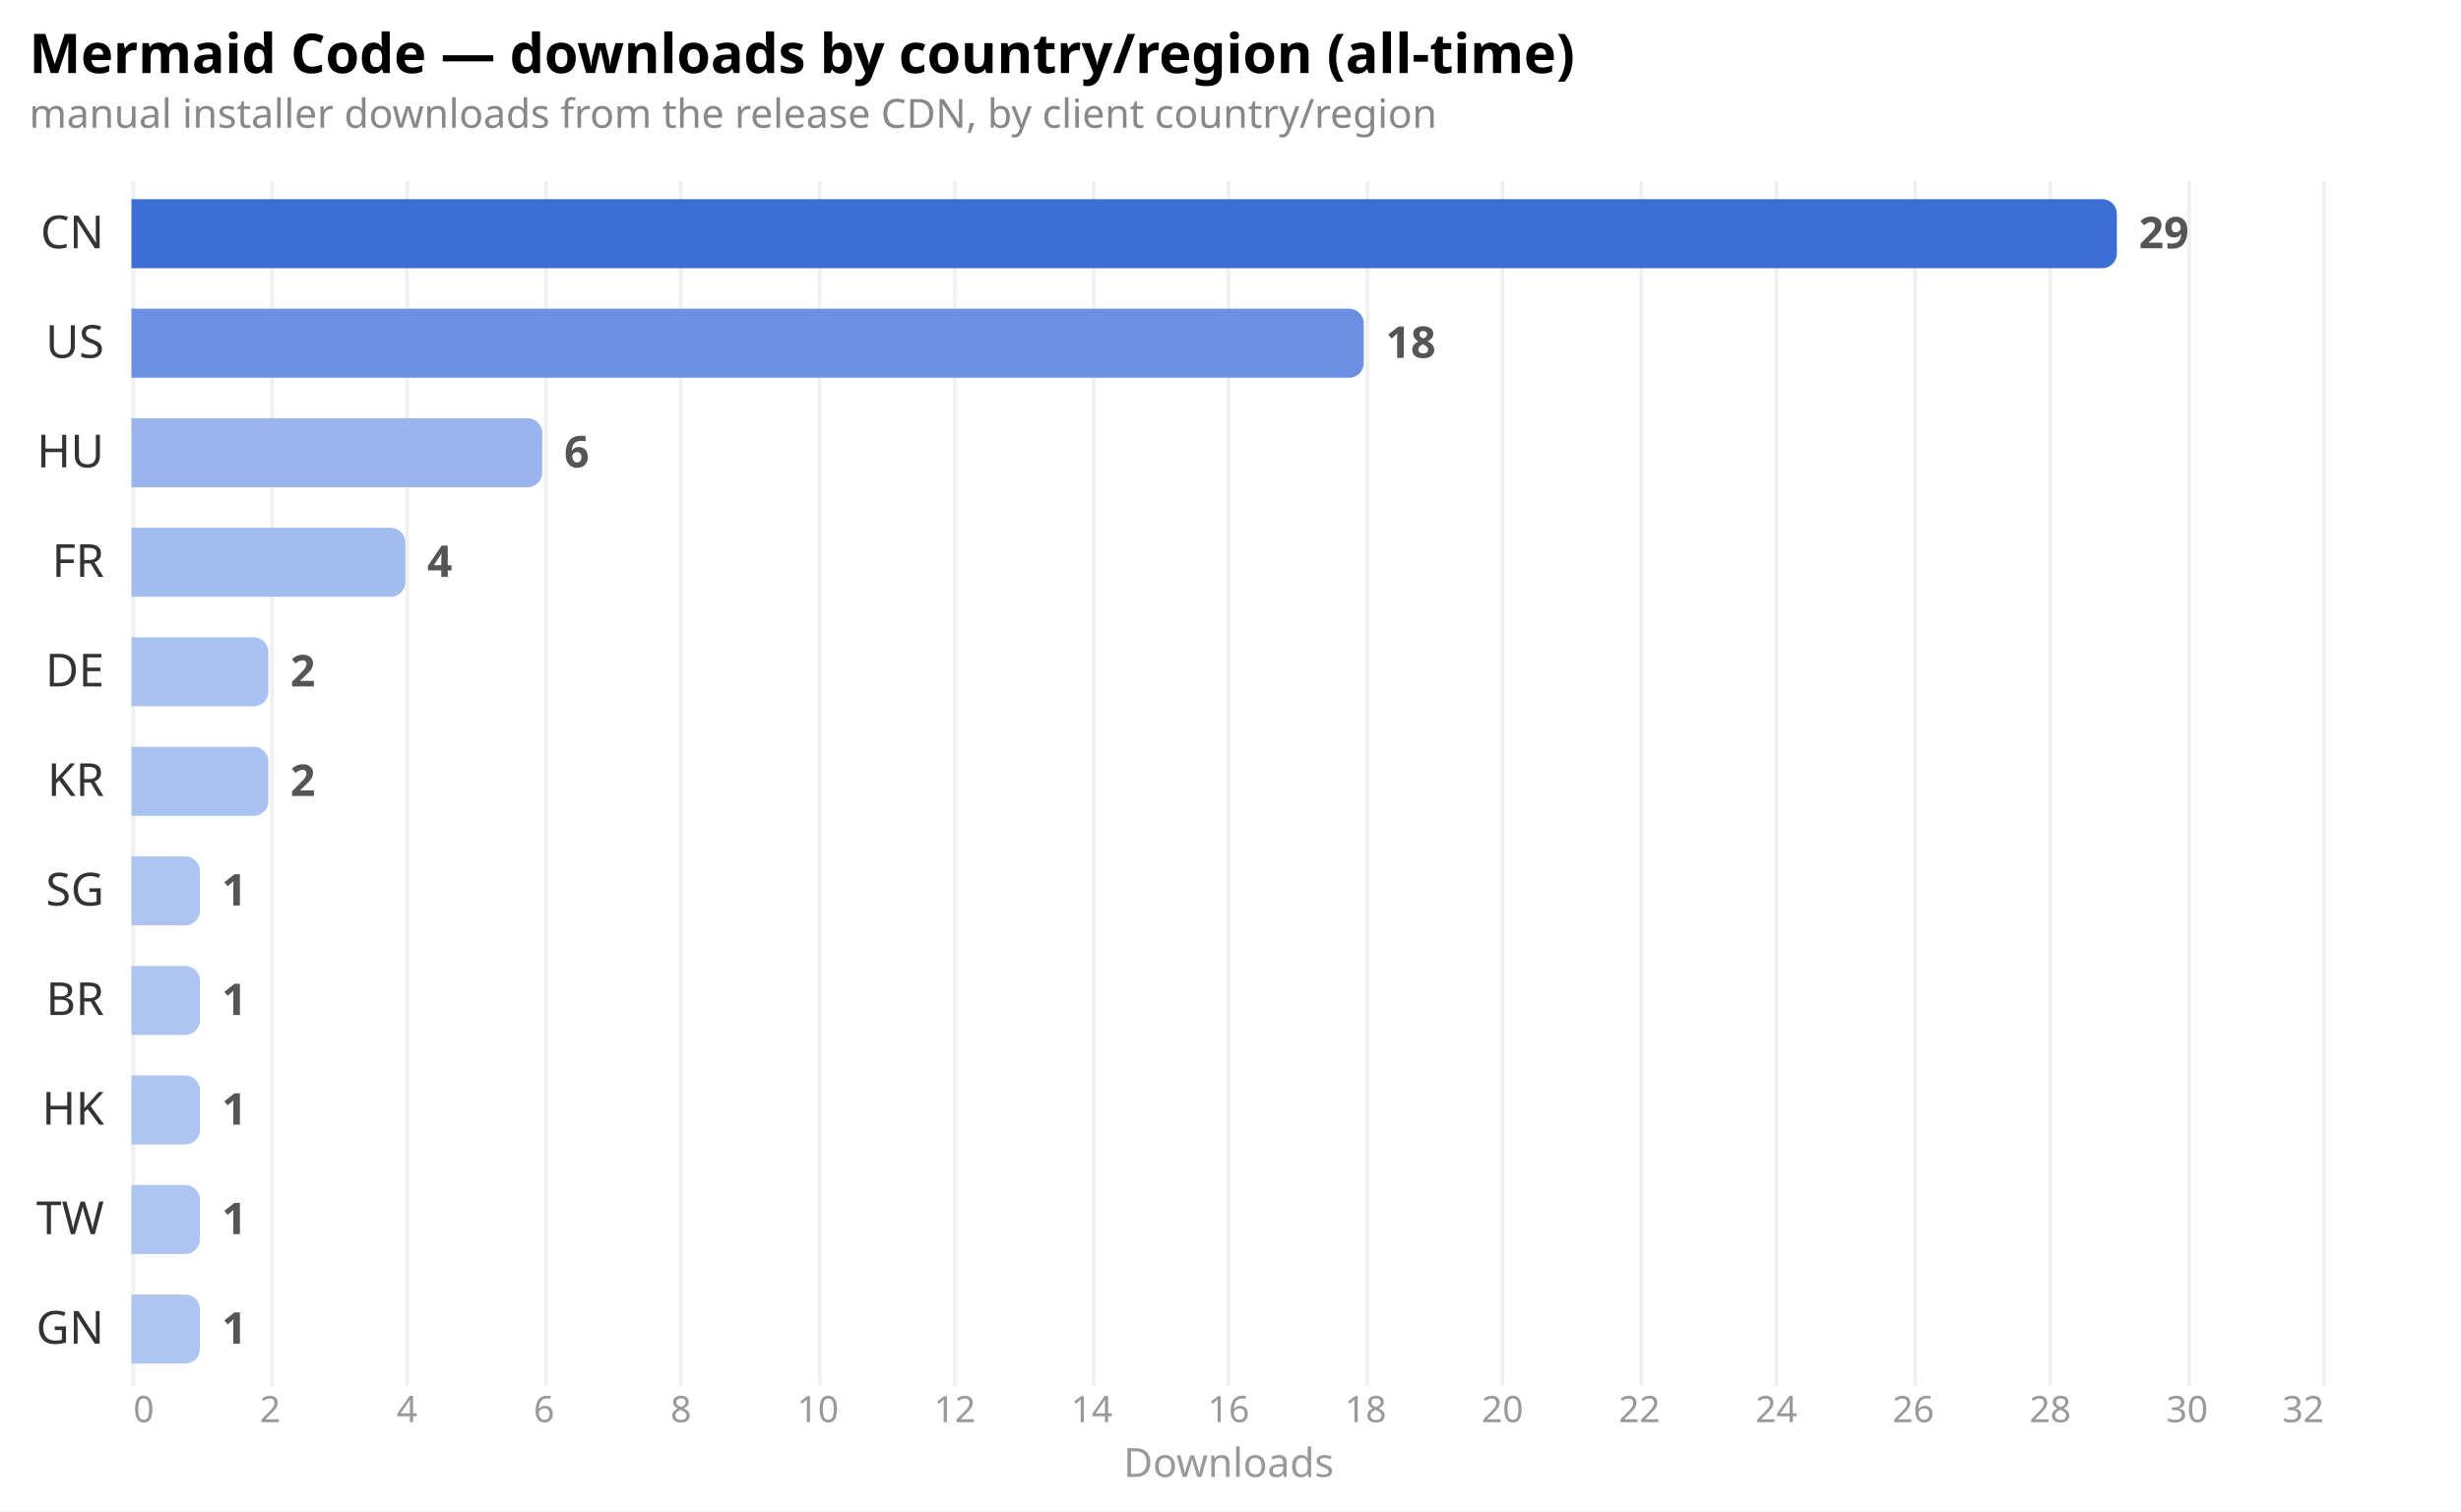
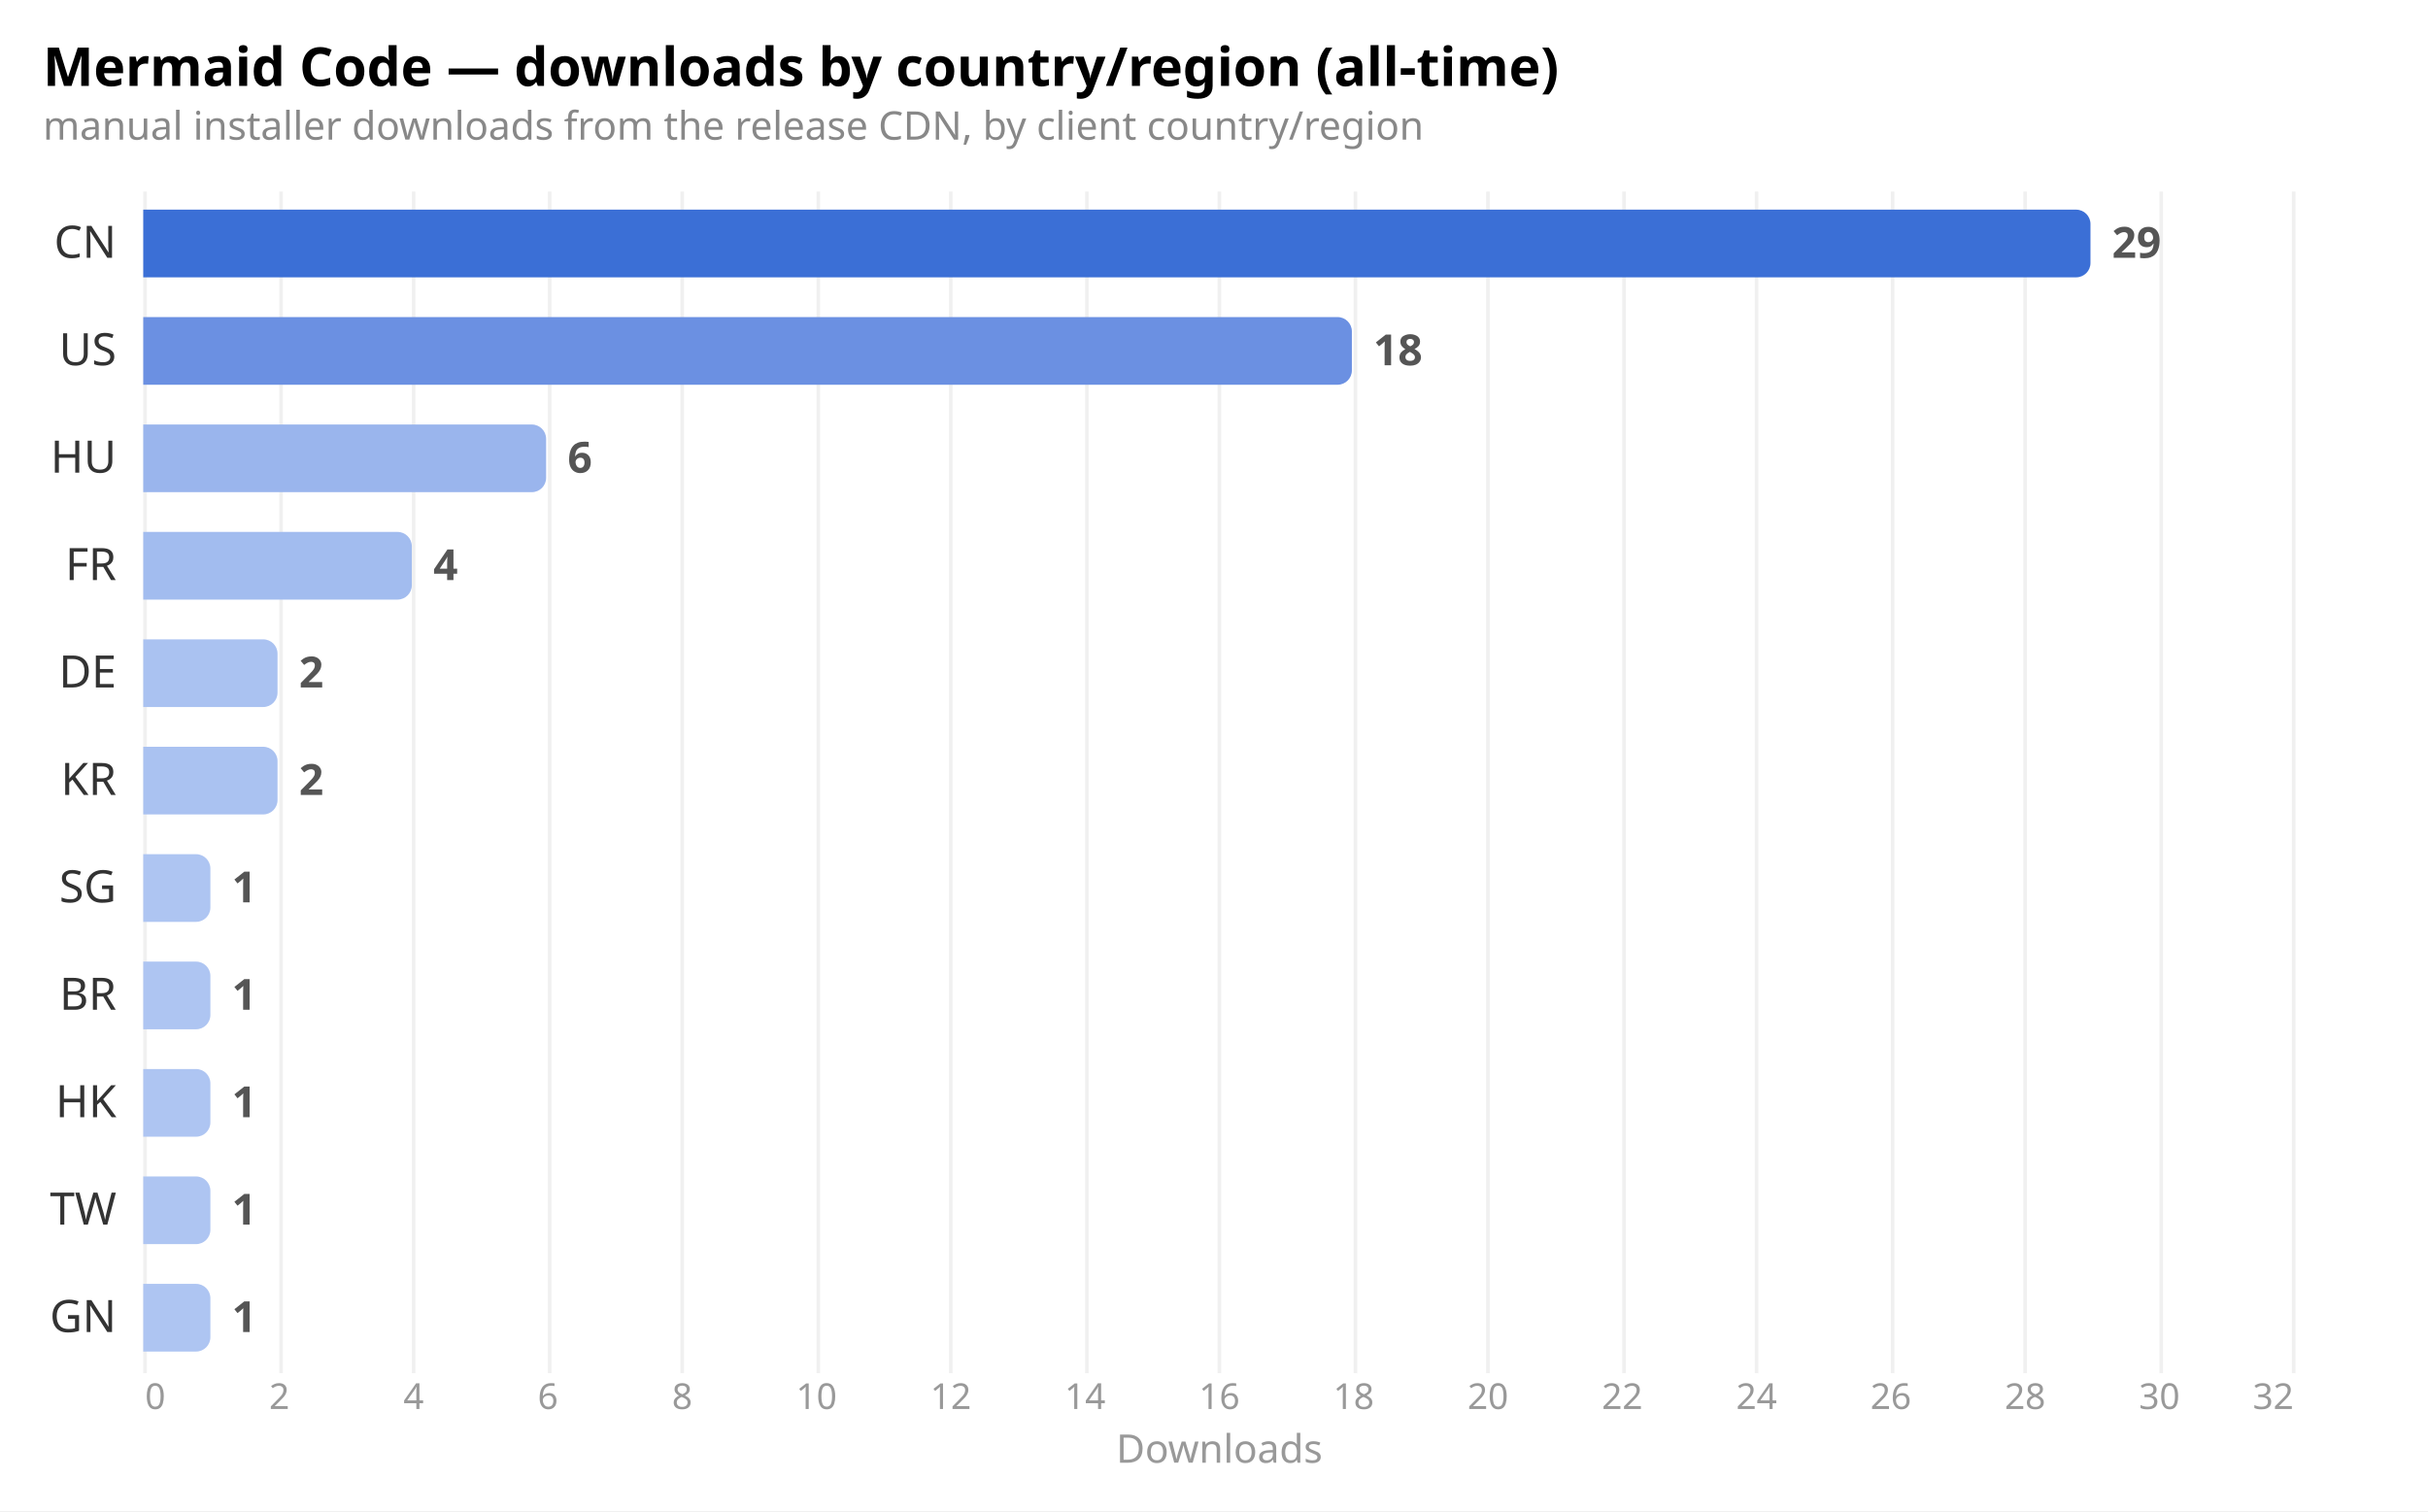
- <svg xmlns="http://www.w3.org/2000/svg" version="1.1" class="marks" width="674" height="414" viewBox="0 0 674 414">
-   <rect width="674" height="414" fill="white" />
-   <g fill="none" stroke-miterlimit="4" transform="translate(36,49)">
+ <svg xmlns="http://www.w3.org/2000/svg" version="1.1" class="marks" width="678" height="422" viewBox="0 0 678 422">
+   <rect width="678" height="422" fill="white" />
+   <g fill="none" stroke-miterlimit="4" transform="translate(40,53)">
    <g class="mark-group role-frame root" role="graphics-object" aria-roledescription="group mark container">
      <g transform="translate(0,0)">
        <path class="background" aria-hidden="true" d="M0,0h600v330h-600Z" />
        <g>
          <g class="mark-group role-axis" aria-hidden="true">
            <g transform="translate(0.5,330.5)">
              <path class="background" aria-hidden="true" d="M0,0h0v0h0Z" pointer-events="none" />
              <g>
                <g class="mark-rule role-axis-grid" pointer-events="none">
                  <line transform="translate(0,0)" x2="0" y2="-330" stroke="#f0f0f0" stroke-width="1" opacity="1" />
                  <line transform="translate(38,0)" x2="0" y2="-330" stroke="#f0f0f0" stroke-width="1" opacity="1" />
                  <line transform="translate(75,0)" x2="0" y2="-330" stroke="#f0f0f0" stroke-width="1" opacity="1" />
                  <line transform="translate(113,0)" x2="0" y2="-330" stroke="#f0f0f0" stroke-width="1" opacity="1" />
                  <line transform="translate(150,0)" x2="0" y2="-330" stroke="#f0f0f0" stroke-width="1" opacity="1" />
                  <line transform="translate(188,0)" x2="0" y2="-330" stroke="#f0f0f0" stroke-width="1" opacity="1" />
                  <line transform="translate(225,0)" x2="0" y2="-330" stroke="#f0f0f0" stroke-width="1" opacity="1" />
                  <line transform="translate(263,0)" x2="0" y2="-330" stroke="#f0f0f0" stroke-width="1" opacity="1" />
                  <line transform="translate(300,0)" x2="0" y2="-330" stroke="#f0f0f0" stroke-width="1" opacity="1" />
                  <line transform="translate(338,0)" x2="0" y2="-330" stroke="#f0f0f0" stroke-width="1" opacity="1" />
                  <line transform="translate(375,0)" x2="0" y2="-330" stroke="#f0f0f0" stroke-width="1" opacity="1" />
                  <line transform="translate(413,0)" x2="0" y2="-330" stroke="#f0f0f0" stroke-width="1" opacity="1" />
                  <line transform="translate(450,0)" x2="0" y2="-330" stroke="#f0f0f0" stroke-width="1" opacity="1" />
                  <line transform="translate(488,0)" x2="0" y2="-330" stroke="#f0f0f0" stroke-width="1" opacity="1" />
                  <line transform="translate(525,0)" x2="0" y2="-330" stroke="#f0f0f0" stroke-width="1" opacity="1" />
                  <line transform="translate(563,0)" x2="0" y2="-330" stroke="#f0f0f0" stroke-width="1" opacity="1" />
                  <line transform="translate(600,0)" x2="0" y2="-330" stroke="#f0f0f0" stroke-width="1" opacity="1" />
                </g>
              </g>
              <path class="foreground" aria-hidden="true" d="" pointer-events="none" display="none" />
            </g>
          </g>
          <g class="mark-group role-axis" role="graphics-symbol" aria-roledescription="axis" aria-label="X-axis titled 'Downloads' for a linear scale with values from 0 to 32">
            <g transform="translate(0.5,330.5)">
              <path class="background" aria-hidden="true" d="M0,0h0v0h0Z" pointer-events="none" />
              <g>
                <g class="mark-text role-axis-label" pointer-events="none">
                  <text text-anchor="start" transform="translate(0,10)" font-family="sans-serif" font-size="10px" fill="#999" opacity="1">0</text>
                  <text text-anchor="middle" transform="translate(37.5,10)" font-family="sans-serif" font-size="10px" fill="#999" opacity="1">2</text>
                  <text text-anchor="middle" transform="translate(75,10)" font-family="sans-serif" font-size="10px" fill="#999" opacity="1">4</text>
                  <text text-anchor="middle" transform="translate(112.5,10)" font-family="sans-serif" font-size="10px" fill="#999" opacity="1">6</text>
                  <text text-anchor="middle" transform="translate(150,10)" font-family="sans-serif" font-size="10px" fill="#999" opacity="1">8</text>
                  <text text-anchor="middle" transform="translate(187.5,10)" font-family="sans-serif" font-size="10px" fill="#999" opacity="1">10</text>
                  <text text-anchor="middle" transform="translate(225,10)" font-family="sans-serif" font-size="10px" fill="#999" opacity="1">12</text>
                  <text text-anchor="middle" transform="translate(262.5,10)" font-family="sans-serif" font-size="10px" fill="#999" opacity="1">14</text>
                  <text text-anchor="middle" transform="translate(300,10)" font-family="sans-serif" font-size="10px" fill="#999" opacity="1">16</text>
                  <text text-anchor="middle" transform="translate(337.5,10)" font-family="sans-serif" font-size="10px" fill="#999" opacity="1">18</text>
                  <text text-anchor="middle" transform="translate(375,10)" font-family="sans-serif" font-size="10px" fill="#999" opacity="1">20</text>
                  <text text-anchor="middle" transform="translate(412.5,10)" font-family="sans-serif" font-size="10px" fill="#999" opacity="1">22</text>
                  <text text-anchor="middle" transform="translate(450,10)" font-family="sans-serif" font-size="10px" fill="#999" opacity="1">24</text>
                  <text text-anchor="middle" transform="translate(487.5,10)" font-family="sans-serif" font-size="10px" fill="#999" opacity="1">26</text>
                  <text text-anchor="middle" transform="translate(525,10)" font-family="sans-serif" font-size="10px" fill="#999" opacity="1">28</text>
                  <text text-anchor="middle" transform="translate(562.5,10)" font-family="sans-serif" font-size="10px" fill="#999" opacity="1">30</text>
                  <text text-anchor="end" transform="translate(600,10)" font-family="sans-serif" font-size="10px" fill="#999" opacity="1">32</text>
                </g>
                <g class="mark-text role-axis-title" pointer-events="none">
                  <text text-anchor="middle" transform="translate(300,25)" font-family="sans-serif" font-size="11px" font-weight="500" fill="#999" opacity="1">Downloads</text>
                </g>
              </g>
              <path class="foreground" aria-hidden="true" d="" pointer-events="none" display="none" />
            </g>
          </g>
          <g class="mark-group role-axis" role="graphics-symbol" aria-roledescription="axis" aria-label="Y-axis for a discrete scale with 11 values: CN, US, HU, FR, DE, ending with GN">
            <g transform="translate(0.5,0.5)">
              <path class="background" aria-hidden="true" d="M0,0h0v0h0Z" pointer-events="none" />
              <g>
                <g class="mark-text role-axis-label" pointer-events="none">
                  <text text-anchor="end" transform="translate(-8,18.5)" font-family="sans-serif" font-size="12.5px" font-weight="500" fill="#333" opacity="1">CN</text>
                  <text text-anchor="end" transform="translate(-8,48.5)" font-family="sans-serif" font-size="12.5px" font-weight="500" fill="#333" opacity="1">US</text>
                  <text text-anchor="end" transform="translate(-8,78.5)" font-family="sans-serif" font-size="12.5px" font-weight="500" fill="#333" opacity="1">HU</text>
                  <text text-anchor="end" transform="translate(-8,108.5)" font-family="sans-serif" font-size="12.5px" font-weight="500" fill="#333" opacity="1">FR</text>
                  <text text-anchor="end" transform="translate(-8,138.5)" font-family="sans-serif" font-size="12.5px" font-weight="500" fill="#333" opacity="1">DE</text>
                  <text text-anchor="end" transform="translate(-8,168.5)" font-family="sans-serif" font-size="12.5px" font-weight="500" fill="#333" opacity="1">KR</text>
                  <text text-anchor="end" transform="translate(-8,198.5)" font-family="sans-serif" font-size="12.5px" font-weight="500" fill="#333" opacity="1">SG</text>
                  <text text-anchor="end" transform="translate(-8,228.5)" font-family="sans-serif" font-size="12.5px" font-weight="500" fill="#333" opacity="1">BR</text>
                  <text text-anchor="end" transform="translate(-8,258.5)" font-family="sans-serif" font-size="12.5px" font-weight="500" fill="#333" opacity="1">HK</text>
                  <text text-anchor="end" transform="translate(-8,288.5)" font-family="sans-serif" font-size="12.5px" font-weight="500" fill="#333" opacity="1">TW</text>
                  <text text-anchor="end" transform="translate(-8,318.5)" font-family="sans-serif" font-size="12.5px" font-weight="500" fill="#333" opacity="1">GN</text>
                </g>
              </g>
              <path class="foreground" aria-hidden="true" d="" pointer-events="none" display="none" />
            </g>
          </g>
          <g class="mark-group role-scope" role="graphics-object" aria-roledescription="group mark container">
            <g transform="translate(0,5.55)">
              <path class="background" aria-hidden="true" d="M0,0L539.75,0C541.958,0,543.75,1.792,543.75,4L543.75,14.9C543.75,17.108,541.958,18.9,539.75,18.9L0,18.9C0,18.9,0,18.9,0,18.9L0,0C0,0,0,0,0,0Z" />
              <g clip-path="url(#clip1)">
                <g class="mark-group role-scope" role="graphics-object" aria-roledescription="group mark container">
                  <g transform="translate(0,0)">
                    <path class="background" aria-hidden="true" d="M0,0h0v18.9h0Z" />
                    <g>
                      <g class="mark-rect role-mark layer_0_marks" role="graphics-object" aria-roledescription="rect mark container">
                        <path aria-label="Downloads: 29; country: CN; downloads: 29" role="graphics-symbol" aria-roledescription="bar" d="M0,0h543.75v18.9h-543.75Z" fill="rgb(59, 111, 214)" />
                      </g>
                    </g>
                    <path class="foreground" aria-hidden="true" d="" display="none" />
                  </g>
                </g>
              </g>
              <path class="foreground" aria-hidden="true" d="" display="none" />
            </g>
            <g transform="translate(0,35.55)">
              <path class="background" aria-hidden="true" d="M0,0L333.5,0C335.708,0,337.5,1.792,337.5,4L337.5,14.9C337.5,17.108,335.708,18.9,333.5,18.9L0,18.9C0,18.9,0,18.9,0,18.9L0,0C0,0,0,0,0,0Z" />
              <g clip-path="url(#clip2)">
                <g class="mark-group role-scope" role="graphics-object" aria-roledescription="group mark container">
                  <g transform="translate(0,0)">
                    <path class="background" aria-hidden="true" d="M0,0h0v18.9h0Z" />
                    <g>
                      <g class="mark-rect role-mark layer_0_marks" role="graphics-object" aria-roledescription="rect mark container">
                        <path aria-label="Downloads: 18; country: US; downloads: 18" role="graphics-symbol" aria-roledescription="bar" d="M0,0h337.5v18.9h-337.5Z" fill="rgb(107, 144, 226)" />
                      </g>
                    </g>
                    <path class="foreground" aria-hidden="true" d="" display="none" />
                  </g>
                </g>
              </g>
              <path class="foreground" aria-hidden="true" d="" display="none" />
            </g>
            <g transform="translate(0,65.55)">
              <path class="background" aria-hidden="true" d="M0,0L108.5,0C110.708,0,112.5,1.792,112.5,4L112.5,14.9C112.5,17.108,110.708,18.9,108.5,18.9L0,18.9C0,18.9,0,18.9,0,18.9L0,0C0,0,0,0,0,0Z" />
              <g clip-path="url(#clip3)">
                <g class="mark-group role-scope" role="graphics-object" aria-roledescription="group mark container">
                  <g transform="translate(0,0)">
                    <path class="background" aria-hidden="true" d="M0,0h0v18.9h0Z" />
                    <g>
                      <g class="mark-rect role-mark layer_0_marks" role="graphics-object" aria-roledescription="rect mark container">
                        <path aria-label="Downloads: 6; country: HU; downloads: 6" role="graphics-symbol" aria-roledescription="bar" d="M0,0h112.5v18.9h-112.5Z" fill="rgb(154, 181, 237)" />
                      </g>
                    </g>
                    <path class="foreground" aria-hidden="true" d="" display="none" />
                  </g>
                </g>
              </g>
              <path class="foreground" aria-hidden="true" d="" display="none" />
            </g>
            <g transform="translate(0,95.55)">
              <path class="background" aria-hidden="true" d="M0,0L71,0C73.208,0,75,1.792,75,4L75,14.9C75,17.108,73.208,18.9,71,18.9L0,18.9C0,18.9,0,18.9,0,18.9L0,0C0,0,0,0,0,0Z" />
              <g clip-path="url(#clip4)">
                <g class="mark-group role-scope" role="graphics-object" aria-roledescription="group mark container">
                  <g transform="translate(0,0)">
                    <path class="background" aria-hidden="true" d="M0,0h0v18.9h0Z" />
                    <g>
                      <g class="mark-rect role-mark layer_0_marks" role="graphics-object" aria-roledescription="rect mark container">
                        <path aria-label="Downloads: 4; country: FR; downloads: 4" role="graphics-symbol" aria-roledescription="bar" d="M0,0h75v18.9h-75Z" fill="rgb(162, 188, 239)" />
                      </g>
                    </g>
                    <path class="foreground" aria-hidden="true" d="" display="none" />
                  </g>
                </g>
              </g>
              <path class="foreground" aria-hidden="true" d="" display="none" />
            </g>
            <g transform="translate(0,125.55)">
              <path class="background" aria-hidden="true" d="M0,0L33.5,0C35.708,0,37.5,1.792,37.5,4L37.5,14.9C37.5,17.108,35.708,18.9,33.5,18.9L0,18.9C0,18.9,0,18.9,0,18.9L0,0C0,0,0,0,0,0Z" />
              <g clip-path="url(#clip5)">
                <g class="mark-group role-scope" role="graphics-object" aria-roledescription="group mark container">
                  <g transform="translate(0,0)">
                    <path class="background" aria-hidden="true" d="M0,0h0v18.9h0Z" />
                    <g>
                      <g class="mark-rect role-mark layer_0_marks" role="graphics-object" aria-roledescription="rect mark container">
                        <path aria-label="Downloads: 2; country: DE; downloads: 2" role="graphics-symbol" aria-roledescription="bar" d="M0,0h37.5v18.9h-37.5Z" fill="rgb(170, 194, 241)" />
                      </g>
                    </g>
                    <path class="foreground" aria-hidden="true" d="" display="none" />
                  </g>
                </g>
              </g>
              <path class="foreground" aria-hidden="true" d="" display="none" />
            </g>
            <g transform="translate(0,155.55)">
              <path class="background" aria-hidden="true" d="M0,0L33.5,0C35.708,0,37.5,1.792,37.5,4L37.5,14.9C37.5,17.108,35.708,18.9,33.5,18.9L0,18.9C0,18.9,0,18.9,0,18.9L0,0C0,0,0,0,0,0Z" />
              <g clip-path="url(#clip6)">
                <g class="mark-group role-scope" role="graphics-object" aria-roledescription="group mark container">
                  <g transform="translate(0,0)">
                    <path class="background" aria-hidden="true" d="M0,0h0v18.9h0Z" />
                    <g>
                      <g class="mark-rect role-mark layer_0_marks" role="graphics-object" aria-roledescription="rect mark container">
                        <path aria-label="Downloads: 2; country: KR; downloads: 2" role="graphics-symbol" aria-roledescription="bar" d="M0,0h37.5v18.9h-37.5Z" fill="rgb(170, 194, 241)" />
                      </g>
                    </g>
                    <path class="foreground" aria-hidden="true" d="" display="none" />
                  </g>
                </g>
              </g>
              <path class="foreground" aria-hidden="true" d="" display="none" />
            </g>
            <g transform="translate(0,185.55)">
              <path class="background" aria-hidden="true" d="M0,0L14.75,0C16.958,0,18.75,1.792,18.75,4L18.75,14.9C18.75,17.108,16.958,18.9,14.75,18.9L0,18.9C0,18.9,0,18.9,0,18.9L0,0C0,0,0,0,0,0Z" />
              <g clip-path="url(#clip7)">
                <g class="mark-group role-scope" role="graphics-object" aria-roledescription="group mark container">
                  <g transform="translate(0,0)">
                    <path class="background" aria-hidden="true" d="M0,0h0v18.9h0Z" />
                    <g>
                      <g class="mark-rect role-mark layer_0_marks" role="graphics-object" aria-roledescription="rect mark container">
                        <path aria-label="Downloads: 1; country: SG; downloads: 1" role="graphics-symbol" aria-roledescription="bar" d="M0,0h18.75v18.9h-18.75Z" fill="rgb(174, 197, 242)" />
                      </g>
                    </g>
                    <path class="foreground" aria-hidden="true" d="" display="none" />
                  </g>
                </g>
              </g>
              <path class="foreground" aria-hidden="true" d="" display="none" />
            </g>
            <g transform="translate(0,215.55)">
              <path class="background" aria-hidden="true" d="M0,0L14.75,0C16.958,0,18.75,1.792,18.75,4L18.75,14.9C18.75,17.108,16.958,18.9,14.75,18.9L0,18.9C0,18.9,0,18.9,0,18.9L0,0C0,0,0,0,0,0Z" />
              <g clip-path="url(#clip8)">
                <g class="mark-group role-scope" role="graphics-object" aria-roledescription="group mark container">
                  <g transform="translate(0,0)">
                    <path class="background" aria-hidden="true" d="M0,0h0v18.9h0Z" />
                    <g>
                      <g class="mark-rect role-mark layer_0_marks" role="graphics-object" aria-roledescription="rect mark container">
                        <path aria-label="Downloads: 1; country: BR; downloads: 1" role="graphics-symbol" aria-roledescription="bar" d="M0,0h18.75v18.9h-18.75Z" fill="rgb(174, 197, 242)" />
                      </g>
                    </g>
                    <path class="foreground" aria-hidden="true" d="" display="none" />
                  </g>
                </g>
              </g>
              <path class="foreground" aria-hidden="true" d="" display="none" />
            </g>
            <g transform="translate(0,245.55)">
              <path class="background" aria-hidden="true" d="M0,0L14.75,0C16.958,0,18.75,1.792,18.75,4L18.75,14.9C18.75,17.108,16.958,18.9,14.75,18.9L0,18.9C0,18.9,0,18.9,0,18.9L0,0C0,0,0,0,0,0Z" />
              <g clip-path="url(#clip9)">
                <g class="mark-group role-scope" role="graphics-object" aria-roledescription="group mark container">
                  <g transform="translate(0,0)">
                    <path class="background" aria-hidden="true" d="M0,0h0v18.9h0Z" />
                    <g>
                      <g class="mark-rect role-mark layer_0_marks" role="graphics-object" aria-roledescription="rect mark container">
                        <path aria-label="Downloads: 1; country: HK; downloads: 1" role="graphics-symbol" aria-roledescription="bar" d="M0,0h18.75v18.9h-18.75Z" fill="rgb(174, 197, 242)" />
                      </g>
                    </g>
                    <path class="foreground" aria-hidden="true" d="" display="none" />
                  </g>
                </g>
              </g>
              <path class="foreground" aria-hidden="true" d="" display="none" />
            </g>
            <g transform="translate(0,275.55)">
              <path class="background" aria-hidden="true" d="M0,0L14.75,0C16.958,0,18.75,1.792,18.75,4L18.75,14.9C18.75,17.108,16.958,18.9,14.75,18.9L0,18.9C0,18.9,0,18.9,0,18.9L0,0C0,0,0,0,0,0Z" />
              <g clip-path="url(#clip10)">
                <g class="mark-group role-scope" role="graphics-object" aria-roledescription="group mark container">
                  <g transform="translate(0,0)">
                    <path class="background" aria-hidden="true" d="M0,0h0v18.9h0Z" />
                    <g>
                      <g class="mark-rect role-mark layer_0_marks" role="graphics-object" aria-roledescription="rect mark container">
                        <path aria-label="Downloads: 1; country: TW; downloads: 1" role="graphics-symbol" aria-roledescription="bar" d="M0,0h18.75v18.9h-18.75Z" fill="rgb(174, 197, 242)" />
                      </g>
                    </g>
                    <path class="foreground" aria-hidden="true" d="" display="none" />
                  </g>
                </g>
              </g>
              <path class="foreground" aria-hidden="true" d="" display="none" />
            </g>
            <g transform="translate(0,305.55)">
              <path class="background" aria-hidden="true" d="M0,0L14.75,0C16.958,0,18.75,1.792,18.75,4L18.75,14.9C18.75,17.108,16.958,18.9,14.75,18.9L0,18.9C0,18.9,0,18.9,0,18.9L0,0C0,0,0,0,0,0Z" />
              <g clip-path="url(#clip11)">
                <g class="mark-group role-scope" role="graphics-object" aria-roledescription="group mark container">
                  <g transform="translate(0,0)">
                    <path class="background" aria-hidden="true" d="M0,0h0v18.9h0Z" />
                    <g>
                      <g class="mark-rect role-mark layer_0_marks" role="graphics-object" aria-roledescription="rect mark container">
                        <path aria-label="Downloads: 1; country: GN; downloads: 1" role="graphics-symbol" aria-roledescription="bar" d="M0,0h18.75v18.9h-18.75Z" fill="rgb(174, 197, 242)" />
                      </g>
                    </g>
                    <path class="foreground" aria-hidden="true" d="" display="none" />
                  </g>
                </g>
              </g>
              <path class="foreground" aria-hidden="true" d="" display="none" />
            </g>
          </g>
          <g class="mark-text role-mark layer_1_marks" role="graphics-object" aria-roledescription="text mark container">
            <text aria-label="Downloads: 29; country: CN; downloads: 29" role="graphics-symbol" aria-roledescription="text mark" text-anchor="start" transform="translate(549.75,19)" font-family="sans-serif" font-size="12px" font-weight="600" fill="#555">29</text>
            <text aria-label="Downloads: 18; country: US; downloads: 18" role="graphics-symbol" aria-roledescription="text mark" text-anchor="start" transform="translate(343.5,49)" font-family="sans-serif" font-size="12px" font-weight="600" fill="#555">18</text>
            <text aria-label="Downloads: 6; country: HU; downloads: 6" role="graphics-symbol" aria-roledescription="text mark" text-anchor="start" transform="translate(118.5,79)" font-family="sans-serif" font-size="12px" font-weight="600" fill="#555">6</text>
            <text aria-label="Downloads: 4; country: FR; downloads: 4" role="graphics-symbol" aria-roledescription="text mark" text-anchor="start" transform="translate(81,109)" font-family="sans-serif" font-size="12px" font-weight="600" fill="#555">4</text>
            <text aria-label="Downloads: 2; country: DE; downloads: 2" role="graphics-symbol" aria-roledescription="text mark" text-anchor="start" transform="translate(43.5,139)" font-family="sans-serif" font-size="12px" font-weight="600" fill="#555">2</text>
            <text aria-label="Downloads: 2; country: KR; downloads: 2" role="graphics-symbol" aria-roledescription="text mark" text-anchor="start" transform="translate(43.5,169)" font-family="sans-serif" font-size="12px" font-weight="600" fill="#555">2</text>
            <text aria-label="Downloads: 1; country: SG; downloads: 1" role="graphics-symbol" aria-roledescription="text mark" text-anchor="start" transform="translate(24.75,199)" font-family="sans-serif" font-size="12px" font-weight="600" fill="#555">1</text>
            <text aria-label="Downloads: 1; country: BR; downloads: 1" role="graphics-symbol" aria-roledescription="text mark" text-anchor="start" transform="translate(24.75,229)" font-family="sans-serif" font-size="12px" font-weight="600" fill="#555">1</text>
            <text aria-label="Downloads: 1; country: HK; downloads: 1" role="graphics-symbol" aria-roledescription="text mark" text-anchor="start" transform="translate(24.75,259)" font-family="sans-serif" font-size="12px" font-weight="600" fill="#555">1</text>
            <text aria-label="Downloads: 1; country: TW; downloads: 1" role="graphics-symbol" aria-roledescription="text mark" text-anchor="start" transform="translate(24.75,289)" font-family="sans-serif" font-size="12px" font-weight="600" fill="#555">1</text>
            <text aria-label="Downloads: 1; country: GN; downloads: 1" role="graphics-symbol" aria-roledescription="text mark" text-anchor="start" transform="translate(24.75,319)" font-family="sans-serif" font-size="12px" font-weight="600" fill="#555">1</text>
          </g>
          <g class="mark-group role-title">
            <g transform="translate(-28,-41)">
              <path class="background" aria-hidden="true" d="M0,0h0v0h0Z" pointer-events="none" />
              <g>
                <g class="mark-text role-title-text" role="graphics-symbol" aria-roledescription="title" aria-label="Title text 'Mermaid Code — downloads by country/region (all-time)'" pointer-events="none">
                  <text text-anchor="start" transform="translate(0,12)" font-family="sans-serif" font-size="15px" font-weight="600" fill="#000" opacity="1">Mermaid Code — downloads by country/region (all-time)</text>
                </g>
                <g class="mark-text role-title-subtitle" role="graphics-symbol" aria-roledescription="subtitle" aria-label="Subtitle text 'manual installer downloads from the release CDN, by client country/region'" pointer-events="none">
                  <text text-anchor="start" transform="translate(0,27)" font-family="sans-serif" font-size="11px" fill="#888" opacity="1">manual installer downloads from the release CDN, by client country/region</text>
                </g>
              </g>
              <path class="foreground" aria-hidden="true" d="" pointer-events="none" display="none" />
            </g>
          </g>
        </g>
        <path class="foreground" aria-hidden="true" d="" display="none" />
      </g>
    </g>
  </g>
  <defs>
    <clipPath id="clip1">
      <path d="M0,0L539.75,0C541.958,0,543.75,1.792,543.75,4L543.75,14.9C543.75,17.108,541.958,18.9,539.75,18.9L0,18.9C0,18.9,0,18.9,0,18.9L0,0C0,0,0,0,0,0Z" />
    </clipPath>
    <clipPath id="clip2">
      <path d="M0,0L333.5,0C335.708,0,337.5,1.792,337.5,4L337.5,14.9C337.5,17.108,335.708,18.9,333.5,18.9L0,18.9C0,18.9,0,18.9,0,18.9L0,0C0,0,0,0,0,0Z" />
    </clipPath>
    <clipPath id="clip3">
      <path d="M0,0L108.5,0C110.708,0,112.5,1.792,112.5,4L112.5,14.9C112.5,17.108,110.708,18.9,108.5,18.9L0,18.9C0,18.9,0,18.9,0,18.9L0,0C0,0,0,0,0,0Z" />
    </clipPath>
    <clipPath id="clip4">
      <path d="M0,0L71,0C73.208,0,75,1.792,75,4L75,14.9C75,17.108,73.208,18.9,71,18.9L0,18.9C0,18.9,0,18.9,0,18.9L0,0C0,0,0,0,0,0Z" />
    </clipPath>
    <clipPath id="clip5">
      <path d="M0,0L33.5,0C35.708,0,37.5,1.792,37.5,4L37.5,14.9C37.5,17.108,35.708,18.9,33.5,18.9L0,18.9C0,18.9,0,18.9,0,18.9L0,0C0,0,0,0,0,0Z" />
    </clipPath>
    <clipPath id="clip6">
      <path d="M0,0L33.5,0C35.708,0,37.5,1.792,37.5,4L37.5,14.9C37.5,17.108,35.708,18.9,33.5,18.9L0,18.9C0,18.9,0,18.9,0,18.9L0,0C0,0,0,0,0,0Z" />
    </clipPath>
    <clipPath id="clip7">
      <path d="M0,0L14.75,0C16.958,0,18.75,1.792,18.75,4L18.75,14.9C18.75,17.108,16.958,18.9,14.75,18.9L0,18.9C0,18.9,0,18.9,0,18.9L0,0C0,0,0,0,0,0Z" />
    </clipPath>
    <clipPath id="clip8">
      <path d="M0,0L14.75,0C16.958,0,18.75,1.792,18.75,4L18.75,14.9C18.75,17.108,16.958,18.9,14.75,18.9L0,18.9C0,18.9,0,18.9,0,18.9L0,0C0,0,0,0,0,0Z" />
    </clipPath>
    <clipPath id="clip9">
      <path d="M0,0L14.75,0C16.958,0,18.75,1.792,18.75,4L18.75,14.9C18.75,17.108,16.958,18.9,14.75,18.9L0,18.9C0,18.9,0,18.9,0,18.9L0,0C0,0,0,0,0,0Z" />
    </clipPath>
    <clipPath id="clip10">
      <path d="M0,0L14.75,0C16.958,0,18.75,1.792,18.75,4L18.75,14.9C18.75,17.108,16.958,18.9,14.75,18.9L0,18.9C0,18.9,0,18.9,0,18.9L0,0C0,0,0,0,0,0Z" />
    </clipPath>
    <clipPath id="clip11">
      <path d="M0,0L14.75,0C16.958,0,18.75,1.792,18.75,4L18.75,14.9C18.75,17.108,16.958,18.9,14.75,18.9L0,18.9C0,18.9,0,18.9,0,18.9L0,0C0,0,0,0,0,0Z" />
    </clipPath>
  </defs>
</svg>
